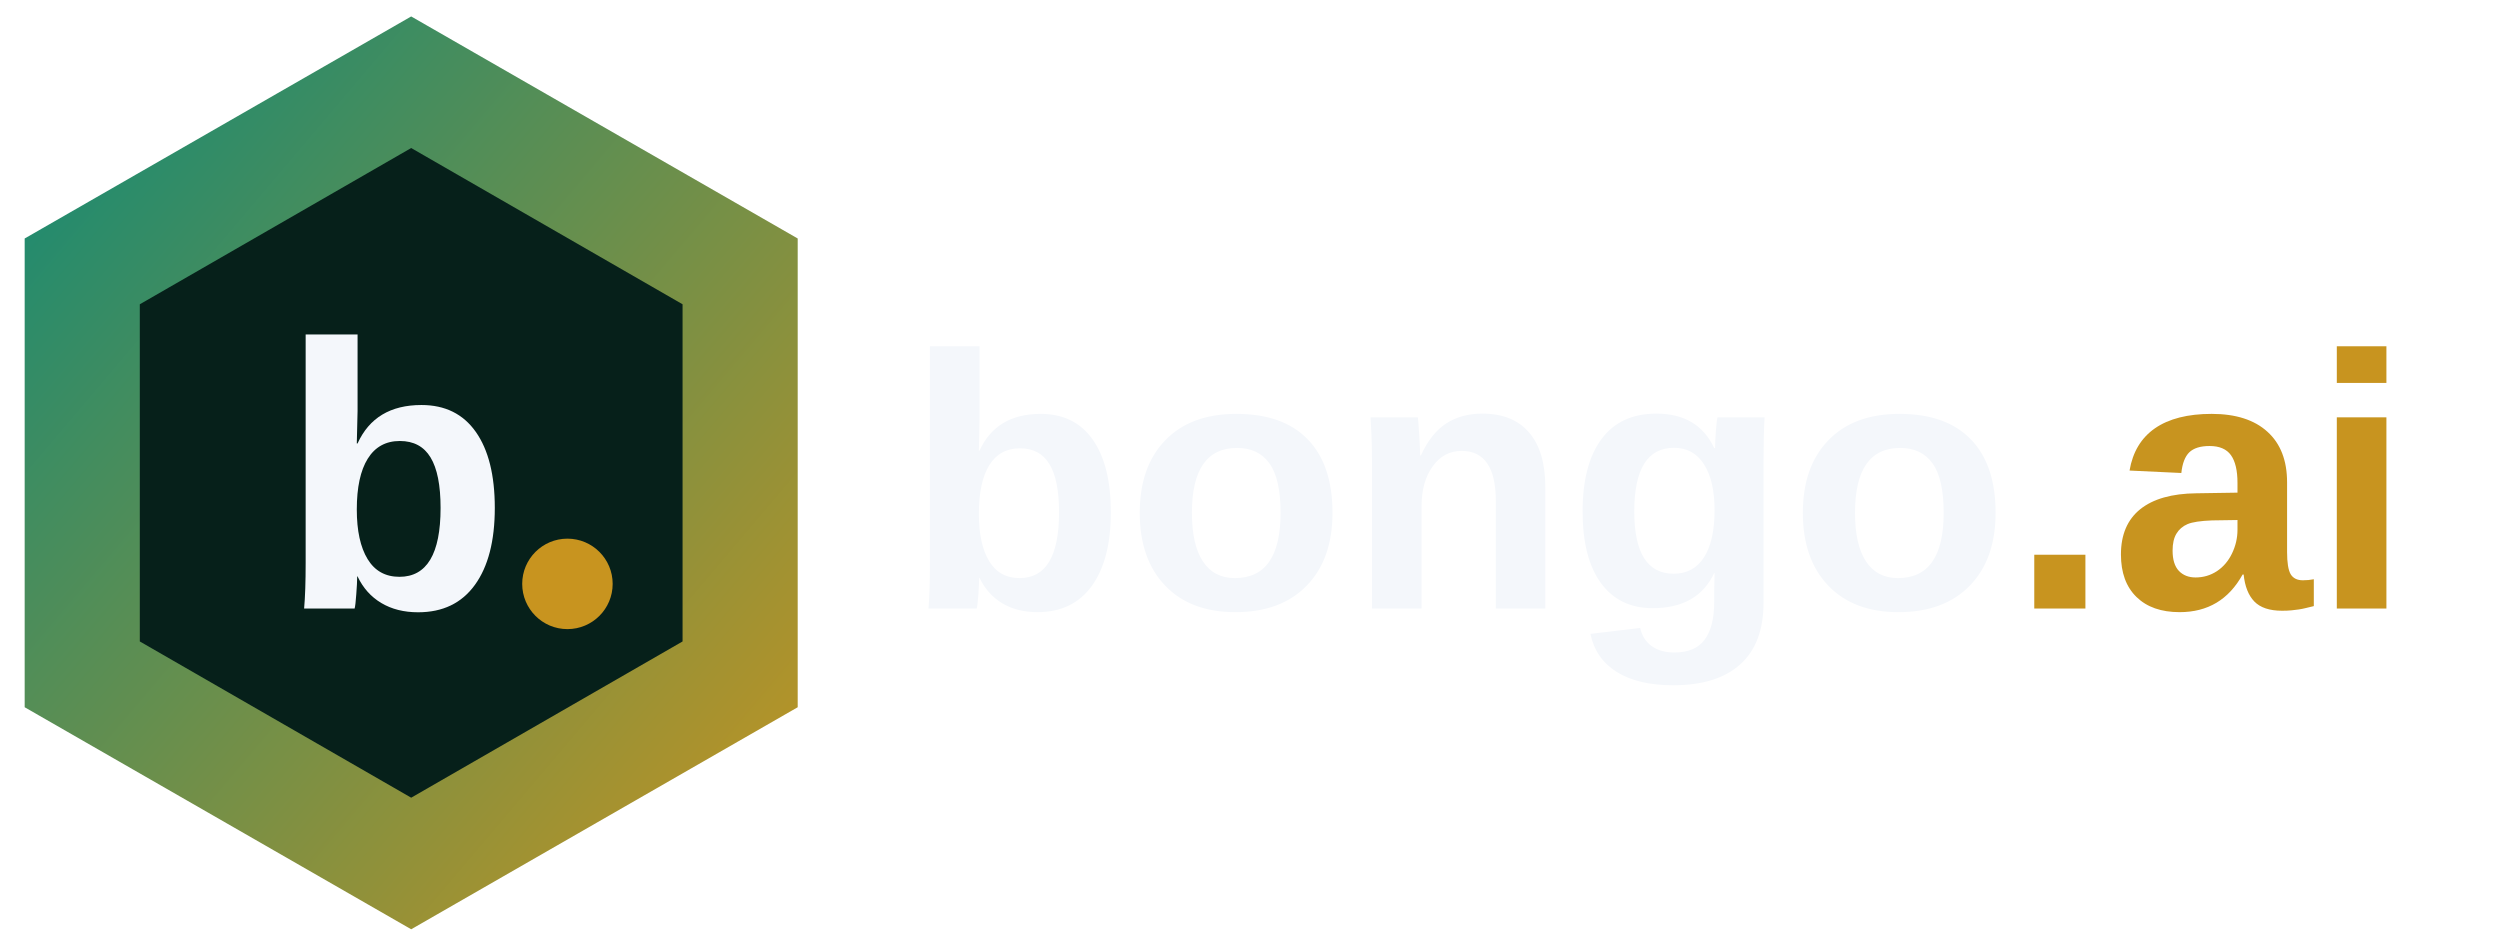
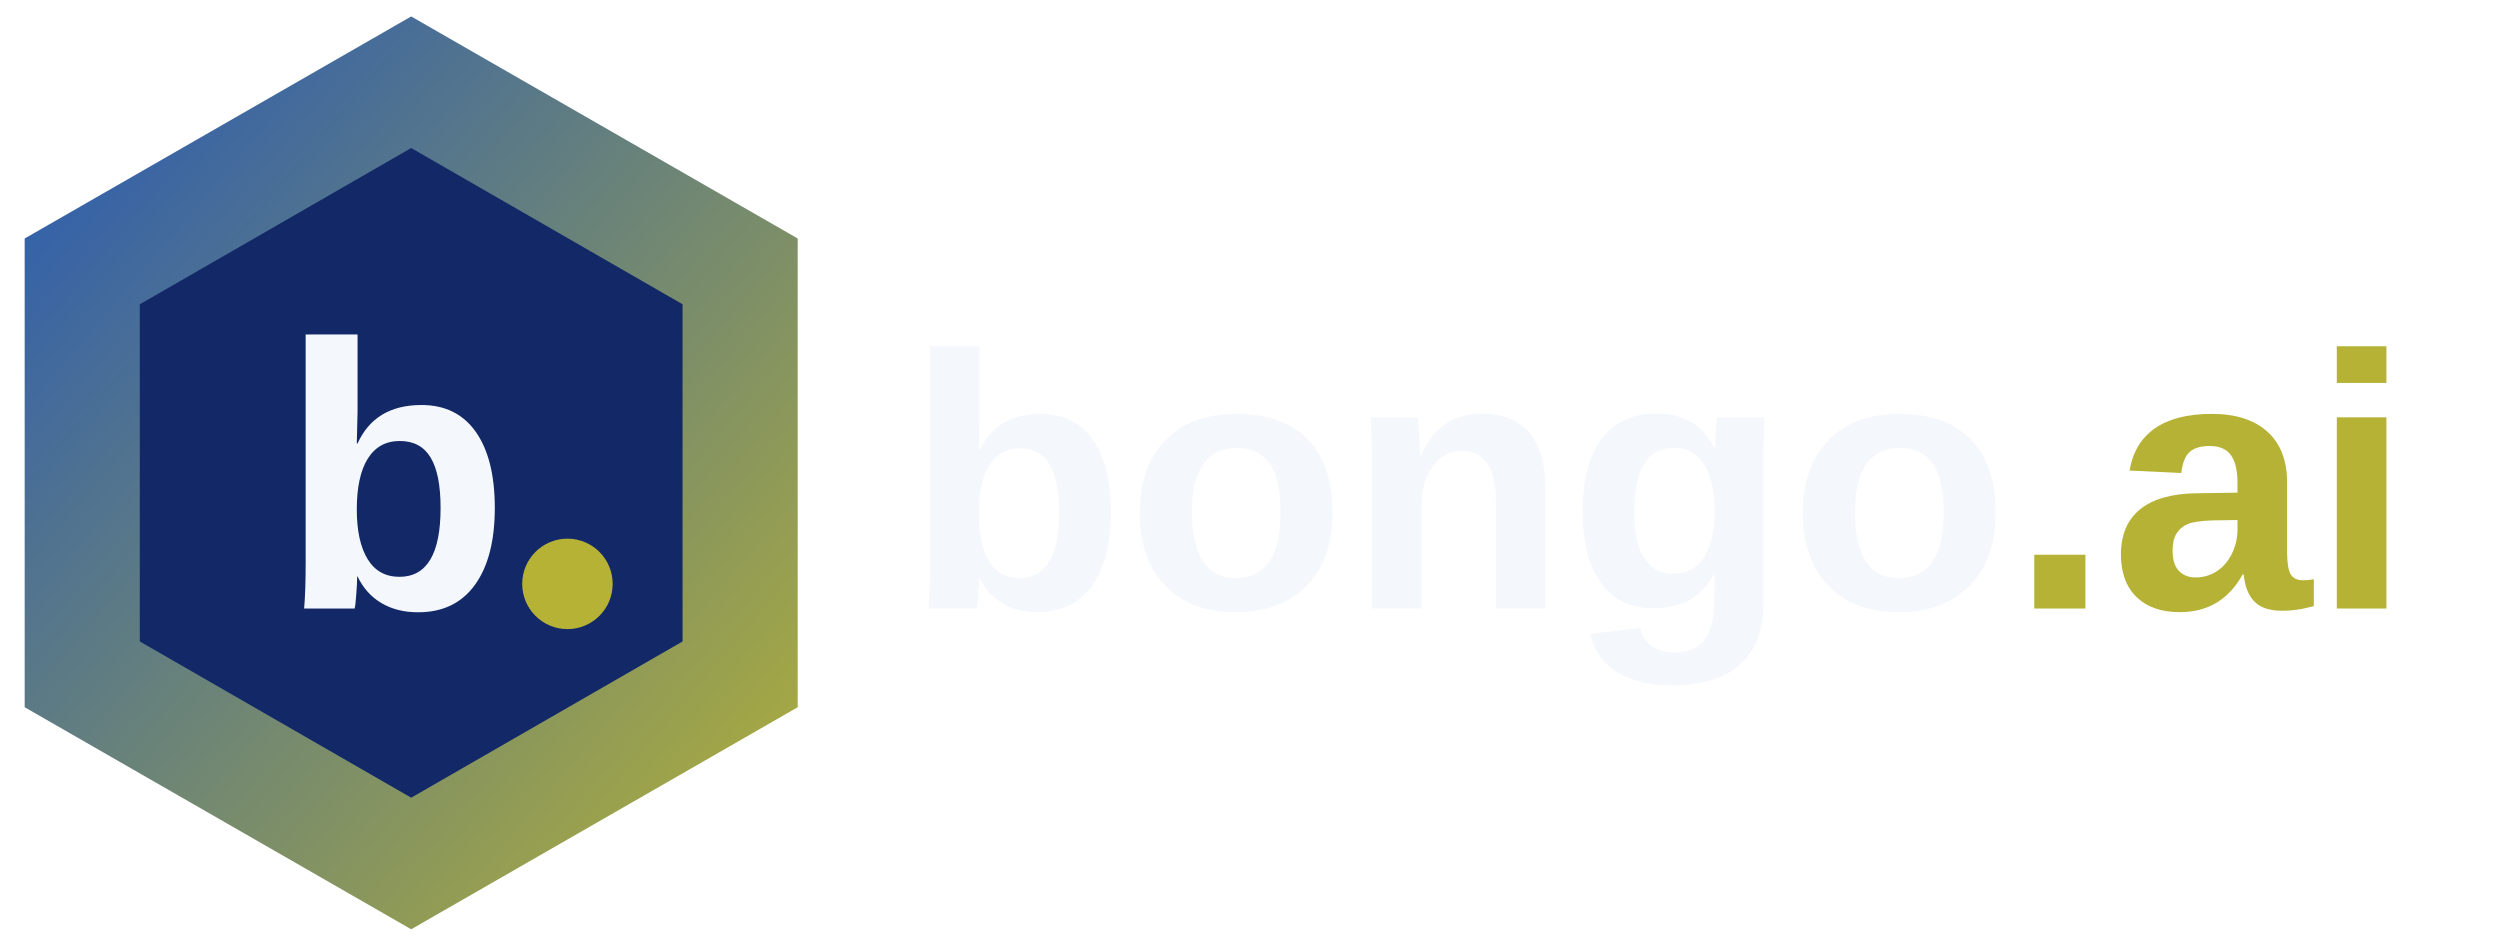
<svg xmlns="http://www.w3.org/2000/svg" viewBox="0 0 304 115">
  <defs>
    <linearGradient id="g" x1="0" y1="0" x2="1" y2="1">
-       <stop offset="0" stop-color="#0E8A78" />
-       <stop offset="1" stop-color="#C8941F" />
+       <stop offset="0" stop-color="#2457B8" />
+       <stop offset="1" stop-color="#B5B235" />
    </linearGradient>
  </defs>
  <polygon points="50,2 97,29 97,86 50,113 3,86 3,29" fill="url(#g)" />
-   <polygon points="50,18 83,37 83,78 50,97 17,78 17,37" fill="#06201A" />
+   <polygon points="50,18 83,37 83,78 50,97 17,78 17,37" fill="#122867" />
  <text x="48" y="74" text-anchor="middle" font-family="Calibri,Carlito,Arial" font-weight="700" font-size="46" fill="#F4F7FB">b</text>
-   <circle cx="69" cy="71" r="5.5" fill="#C8941F" />
-   <text x="110" y="74" font-family="Calibri,Carlito,Arial" font-weight="700" font-size="44" fill="#F4F7FB">bongo<tspan fill="#C8941F">.ai</tspan>
+   <circle cx="69" cy="71" r="5.5" fill="#B5B235" />
+   <text x="110" y="74" font-family="Calibri,Carlito,Arial" font-weight="700" font-size="44" fill="#F4F7FB">bongo<tspan fill="#B5B235">.ai</tspan>
  </text>
</svg>
